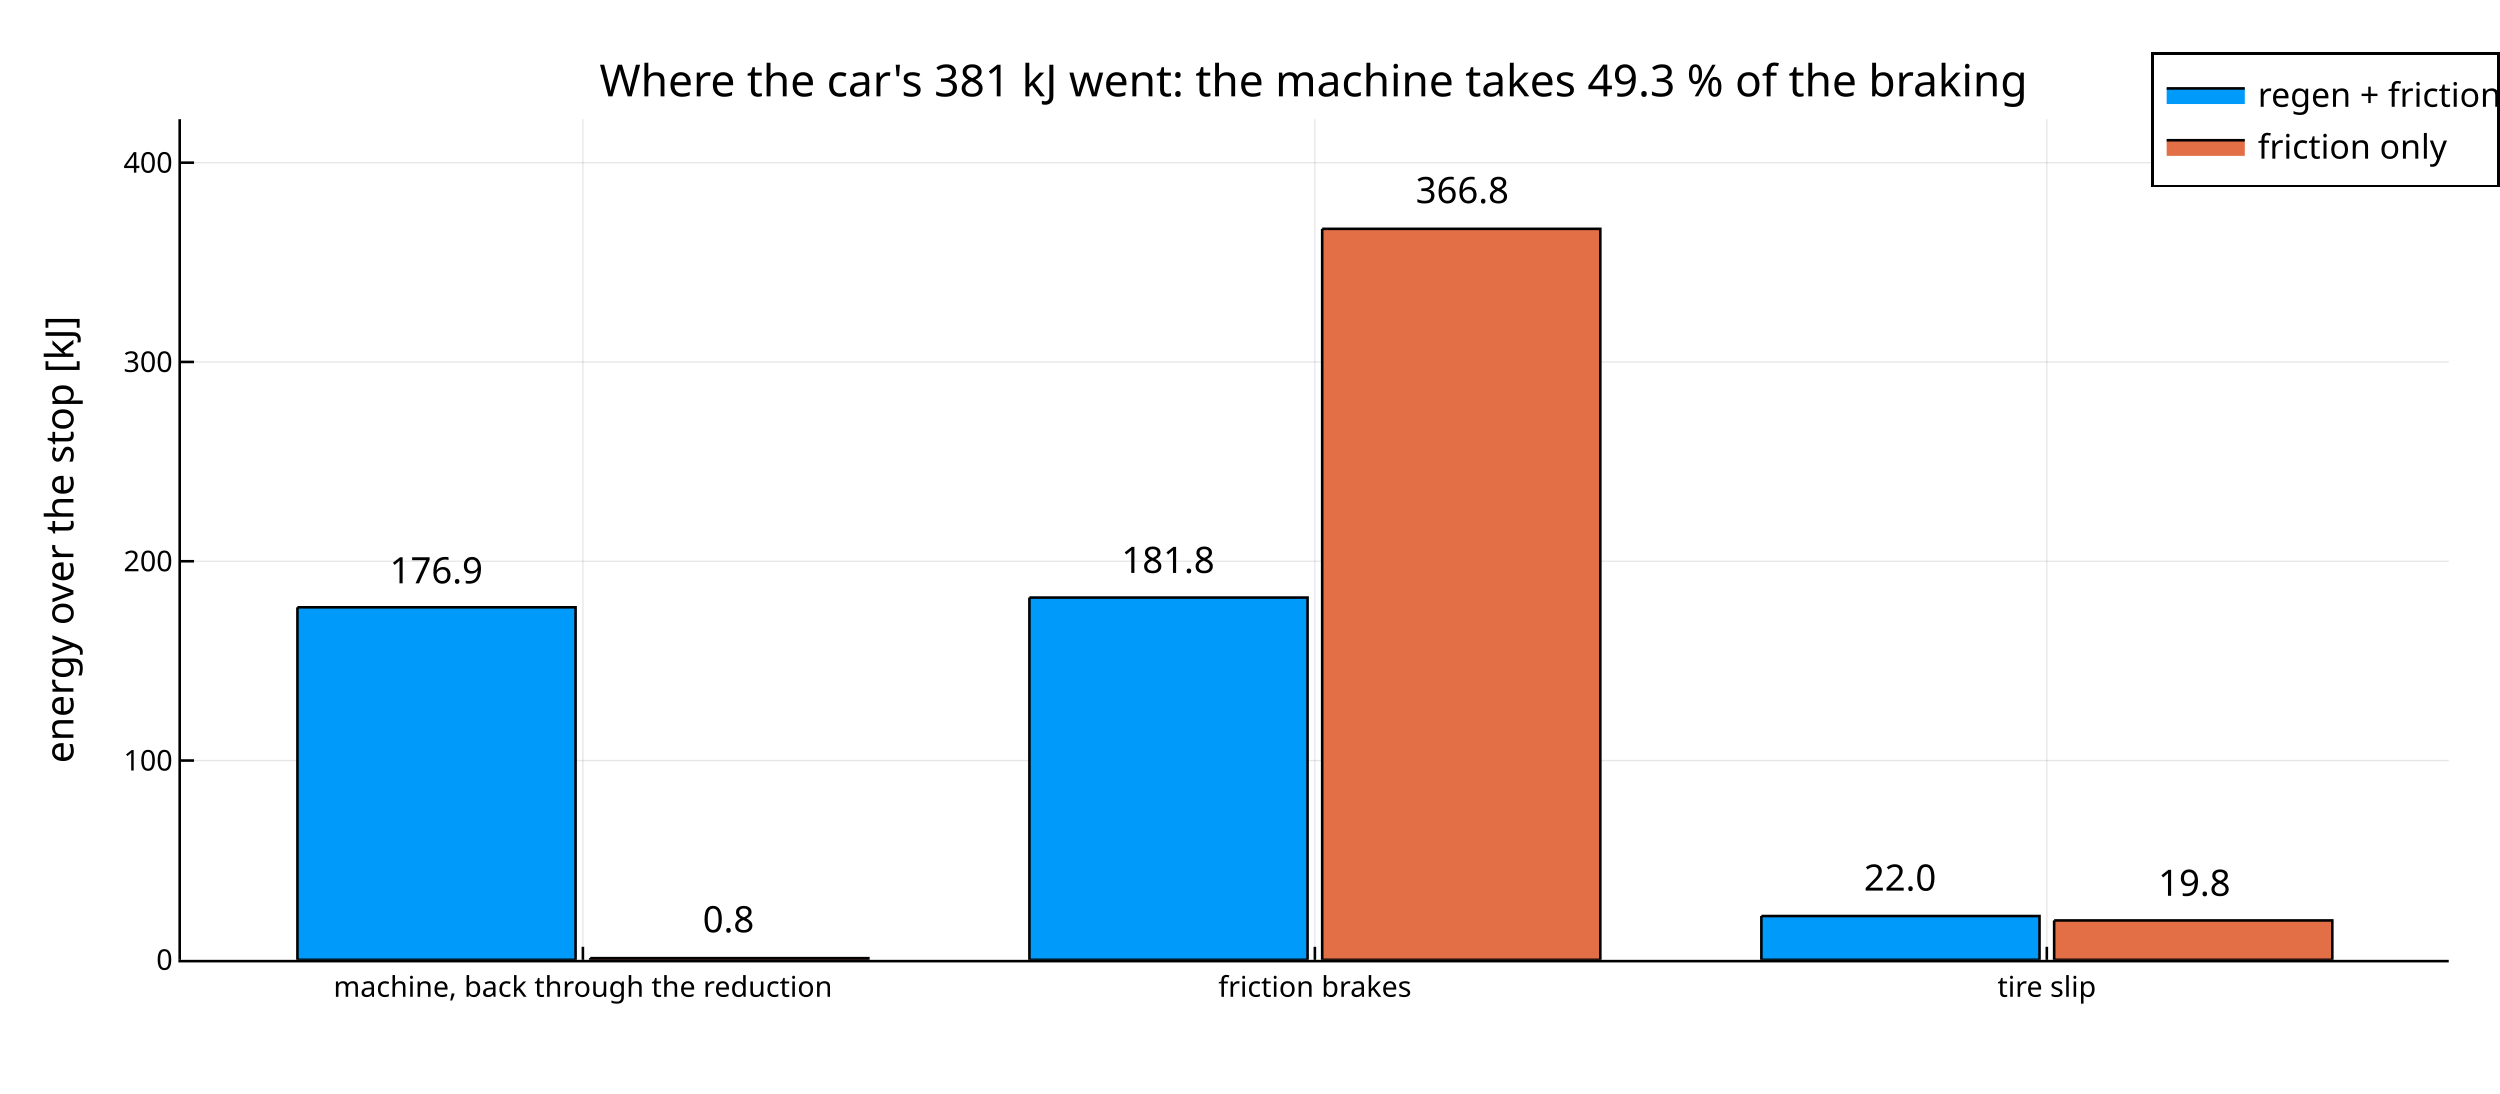
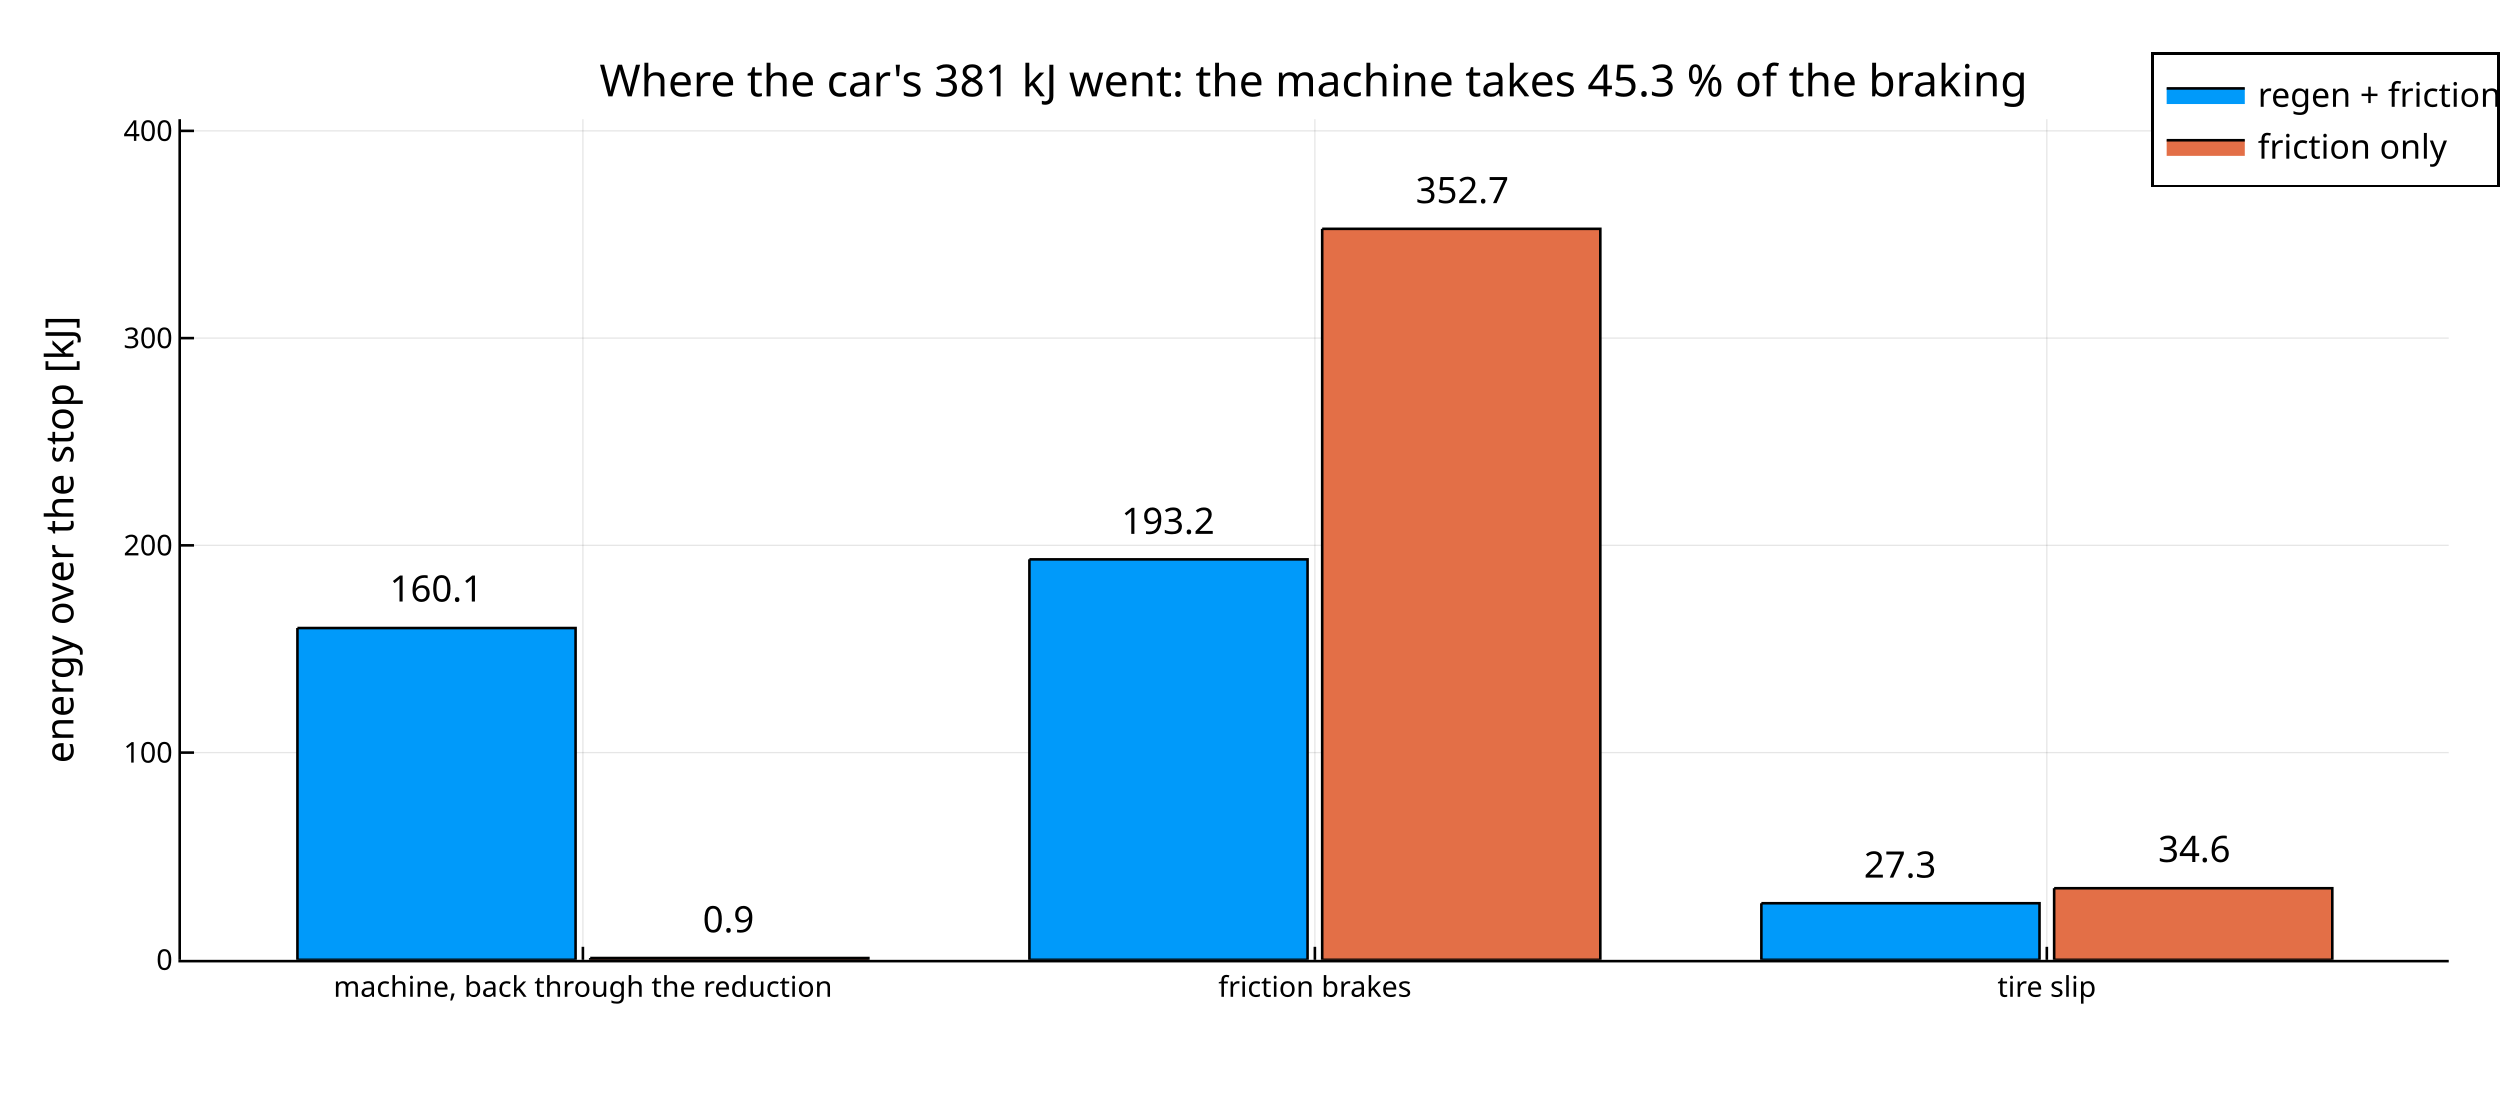
<svg xmlns="http://www.w3.org/2000/svg" class="main-svg" width="960" height="420" style="" viewBox="0 0 960 420">
  <rect x="0" y="0" width="960" height="420" style="fill: rgb(255, 255, 255); fill-opacity: 1;" />
-   <defs id="defs-985991">
+   <defs id="defs-b076df">
    <g class="clips">
-       <clipPath id="clip985991xyplot" class="plotclip">
+       <clipPath id="clipb076dfxyplot" class="plotclip">
        <rect width="870.811" height="322.809" />
      </clipPath>
-       <clipPath class="axesclip" id="clip985991x">
+       <clipPath class="axesclip" id="clipb076dfx">
        <rect x="69.503" y="0" width="870.811" height="420" />
      </clipPath>
-       <clipPath class="axesclip" id="clip985991y">
+       <clipPath class="axesclip" id="clipb076dfy">
        <rect x="0" y="45.766" width="960" height="322.809" />
      </clipPath>
-       <clipPath class="axesclip" id="clip985991xy">
+       <clipPath class="axesclip" id="clipb076dfxy">
        <rect x="69.503" y="45.766" width="870.811" height="322.809" />
      </clipPath>
    </g>
    <g class="gradients" />
    <g class="patterns" />
  </defs>
  <g class="bglayer" />
  <g class="layer-below">
    <g class="imagelayer" />
    <g class="shapelayer" />
  </g>
  <g class="cartesianlayer">
    <g class="subplot xy">
      <g class="layer-subplot">
        <g class="shapelayer" />
        <g class="imagelayer" />
      </g>
      <g class="minor-gridlayer">
        <g class="x" />
        <g class="y" />
      </g>
      <g class="gridlayer">
        <g class="x">
          <path class="xgrid crisp" transform="translate(223.8335,0)" d="M0,45.766v322.809" style="stroke: rgb(0, 0, 0); stroke-opacity: 0.1; stroke-width: 0.5px;" />
          <path class="xgrid crisp" transform="translate(504.9135,0)" d="M0,45.766v322.809" style="stroke: rgb(0, 0, 0); stroke-opacity: 0.1; stroke-width: 0.5px;" />
          <path class="xgrid crisp" transform="translate(785.9835,0)" d="M0,45.766v322.809" style="stroke: rgb(0, 0, 0); stroke-opacity: 0.1; stroke-width: 0.5px;" />
        </g>
        <g class="y">
-           <path class="ygrid crisp" transform="translate(0,292.0455)" d="M69.503,0h870.811" style="stroke: rgb(0, 0, 0); stroke-opacity: 0.1; stroke-width: 0.5px;" />
-           <path class="ygrid crisp" transform="translate(0,215.5155)" d="M69.503,0h870.811" style="stroke: rgb(0, 0, 0); stroke-opacity: 0.1; stroke-width: 0.5px;" />
-           <path class="ygrid crisp" transform="translate(0,138.9855)" d="M69.503,0h870.811" style="stroke: rgb(0, 0, 0); stroke-opacity: 0.1; stroke-width: 0.5px;" />
-           <path class="ygrid crisp" transform="translate(0,62.46553)" d="M69.503,0h870.811" style="stroke: rgb(0, 0, 0); stroke-opacity: 0.1; stroke-width: 0.5px;" />
+           <path class="ygrid crisp" transform="translate(0,288.9955)" d="M69.503,0h870.811" style="stroke: rgb(0, 0, 0); stroke-opacity: 0.1; stroke-width: 0.5px;" />
+           <path class="ygrid crisp" transform="translate(0,209.4155)" d="M69.503,0h870.811" style="stroke: rgb(0, 0, 0); stroke-opacity: 0.1; stroke-width: 0.5px;" />
+           <path class="ygrid crisp" transform="translate(0,129.8355)" d="M69.503,0h870.811" style="stroke: rgb(0, 0, 0); stroke-opacity: 0.1; stroke-width: 0.5px;" />
+           <path class="ygrid crisp" transform="translate(0,50.25553)" d="M69.503,0h870.811" style="stroke: rgb(0, 0, 0); stroke-opacity: 0.1; stroke-width: 0.5px;" />
        </g>
      </g>
      <g class="zerolinelayer" />
      <g class="layer-between">
        <g class="shapelayer" />
        <g class="imagelayer" />
      </g>
      <path class="xlines-below" />
      <path class="ylines-below" />
      <g class="overlines-below" />
      <g class="xaxislayer-below" />
      <g class="yaxislayer-below" />
      <g class="overaxes-below" />
      <g class="overplot">
-         <g class="xy" transform="translate(69.5035,45.76553)" clip-path="url(#clip985991xyplot)">
+         <g class="xy" transform="translate(69.5035,45.76553)" clip-path="url(#clipb076dfxyplot)">
          <g class="scatterlayer mlayer">
-             <g class="trace scatter trace6d23c8" style="stroke-miterlimit: 2;">
-               <g class="fills">
-                 <g>
-                   <path class="js-fill" d="M44.71,322.81L44.71,322.81L44.71,187.44L44.71,322.81L151.52,322.81L151.52,187.44L44.71,187.44" style="fill: rgb(0, 154, 250); fill-opacity: 1; stroke-width: 0;" />
-                 </g>
-               </g>
-               <g class="errorbars" />
-               <g class="lines">
-                 <path class="js-line" d="M44.71,187.44L44.71,322.81L151.52,322.81L151.52,187.44L44.71,187.44" style="vector-effect: none; fill: none; stroke: rgb(0, 0, 0); stroke-opacity: 1; stroke-width: 1px; opacity: 1;" />
-               </g>
-               <g class="points" />
-               <g class="text" />
-             </g>
-             <g class="trace scatter trace8a0db1" style="stroke-miterlimit: 2;">
-               <g class="fills">
-                 <g>
-                   <path class="js-fill" d="M325.79,322.81L325.79,322.81L325.79,183.69L325.79,322.81L432.6,322.81L432.6,183.69L325.79,183.69" style="fill: rgb(0, 154, 250); fill-opacity: 1; stroke-width: 0;" />
-                 </g>
-               </g>
-               <g class="errorbars" />
-               <g class="lines">
-                 <path class="js-line" d="M325.79,183.69L325.79,322.81L432.6,322.81L432.6,183.69L325.79,183.69" style="vector-effect: none; fill: none; stroke: rgb(0, 0, 0); stroke-opacity: 1; stroke-width: 1px; opacity: 1;" />
-               </g>
-               <g class="points" />
-               <g class="text" />
-             </g>
-             <g class="trace scatter trace84c8c2" style="stroke-miterlimit: 2;">
-               <g class="fills">
-                 <g>
-                   <path class="js-fill" d="M606.86,322.81L606.86,322.81L606.86,305.99L606.86,322.81L713.67,322.81L713.67,305.99L606.86,305.99" style="fill: rgb(0, 154, 250); fill-opacity: 1; stroke-width: 0;" />
-                 </g>
-               </g>
-               <g class="errorbars" />
-               <g class="lines">
-                 <path class="js-line" d="M606.86,305.99L606.86,322.81L713.67,322.81L713.67,305.99L606.86,305.99" style="vector-effect: none; fill: none; stroke: rgb(0, 0, 0); stroke-opacity: 1; stroke-width: 1px; opacity: 1;" />
-               </g>
-               <g class="points" />
-               <g class="text" />
-             </g>
-             <g class="trace scatter trace146038" style="stroke-miterlimit: 2; opacity: 1;">
+             <g class="trace scatter traced69937" style="stroke-miterlimit: 2;">
+               <g class="fills">
+                 <g>
+                   <path class="js-fill" d="M44.71,322.81L44.71,322.81L44.71,195.39L44.71,322.81L151.52,322.81L151.52,195.39L44.71,195.39" style="fill: rgb(0, 154, 250); fill-opacity: 1; stroke-width: 0;" />
+                 </g>
+               </g>
+               <g class="errorbars" />
+               <g class="lines">
+                 <path class="js-line" d="M44.71,195.39L44.71,322.81L151.52,322.81L151.52,195.39L44.71,195.39" style="vector-effect: none; fill: none; stroke: rgb(0, 0, 0); stroke-opacity: 1; stroke-width: 1px; opacity: 1;" />
+               </g>
+               <g class="points" />
+               <g class="text" />
+             </g>
+             <g class="trace scatter tracef3155e" style="stroke-miterlimit: 2;">
+               <g class="fills">
+                 <g>
+                   <path class="js-fill" d="M325.79,322.81L325.79,322.81L325.79,169.03L325.79,322.81L432.6,322.81L432.6,169.03L325.79,169.03" style="fill: rgb(0, 154, 250); fill-opacity: 1; stroke-width: 0;" />
+                 </g>
+               </g>
+               <g class="errorbars" />
+               <g class="lines">
+                 <path class="js-line" d="M325.79,169.03L325.79,322.81L432.6,322.81L432.6,169.03L325.79,169.03" style="vector-effect: none; fill: none; stroke: rgb(0, 0, 0); stroke-opacity: 1; stroke-width: 1px; opacity: 1;" />
+               </g>
+               <g class="points" />
+               <g class="text" />
+             </g>
+             <g class="trace scatter trace4096a1" style="stroke-miterlimit: 2;">
+               <g class="fills">
+                 <g>
+                   <path class="js-fill" d="M606.86,322.81L606.86,322.81L606.86,301.08L606.86,322.81L713.67,322.81L713.67,301.08L606.86,301.08" style="fill: rgb(0, 154, 250); fill-opacity: 1; stroke-width: 0;" />
+                 </g>
+               </g>
+               <g class="errorbars" />
+               <g class="lines">
+                 <path class="js-line" d="M606.86,301.08L606.86,322.81L713.67,322.81L713.67,301.08L606.86,301.08" style="vector-effect: none; fill: none; stroke: rgb(0, 0, 0); stroke-opacity: 1; stroke-width: 1px; opacity: 1;" />
+               </g>
+               <g class="points" />
+               <g class="text" />
+             </g>
+             <g class="trace scatter tracef9c239" style="stroke-miterlimit: 2; opacity: 1;">
              <g class="fills" />
              <g class="errorbars" />
              <g class="lines" />
              <g class="points">
-                 <path class="point" transform="translate(98.12,187.44)" d="M3,0A3,3 0 1,1 0,-3A3,3 0 0,1 3,0Z" style="opacity: 1; stroke-width: 1px; fill: rgb(0, 154, 250); fill-opacity: 0; stroke: rgb(0, 0, 0); stroke-opacity: 0;" />
-                 <path class="point" transform="translate(379.19,183.69)" d="M3,0A3,3 0 1,1 0,-3A3,3 0 0,1 3,0Z" style="opacity: 1; stroke-width: 1px; fill: rgb(0, 154, 250); fill-opacity: 0; stroke: rgb(0, 0, 0); stroke-opacity: 0;" />
-                 <path class="point" transform="translate(660.26,305.99)" d="M3,0A3,3 0 1,1 0,-3A3,3 0 0,1 3,0Z" style="opacity: 1; stroke-width: 1px; fill: rgb(0, 154, 250); fill-opacity: 0; stroke: rgb(0, 0, 0); stroke-opacity: 0;" />
-               </g>
-               <g class="text" />
-             </g>
-             <g class="trace scatter trace19636e" style="stroke-miterlimit: 2;">
-               <g class="fills">
-                 <g>
-                   <path class="js-fill" d="M157.14,322.81L157.14,322.81L157.14,322.16L157.14,322.81L263.95,322.81L263.95,322.16L157.14,322.16" style="fill: rgb(227, 111, 71); fill-opacity: 1; stroke-width: 0;" />
-                 </g>
-               </g>
-               <g class="errorbars" />
-               <g class="lines">
-                 <path class="js-line" d="M157.14,322.16L157.14,322.81L263.95,322.81L263.95,322.16L157.14,322.16" style="vector-effect: none; fill: none; stroke: rgb(0, 0, 0); stroke-opacity: 1; stroke-width: 1px; opacity: 1;" />
-               </g>
-               <g class="points" />
-               <g class="text" />
-             </g>
-             <g class="trace scatter trace9005ca" style="stroke-miterlimit: 2;">
+                 <path class="point" transform="translate(98.12,195.39)" d="M3,0A3,3 0 1,1 0,-3A3,3 0 0,1 3,0Z" style="opacity: 1; stroke-width: 1px; fill: rgb(0, 154, 250); fill-opacity: 0; stroke: rgb(0, 0, 0); stroke-opacity: 0;" />
+                 <path class="point" transform="translate(379.19,169.03)" d="M3,0A3,3 0 1,1 0,-3A3,3 0 0,1 3,0Z" style="opacity: 1; stroke-width: 1px; fill: rgb(0, 154, 250); fill-opacity: 0; stroke: rgb(0, 0, 0); stroke-opacity: 0;" />
+                 <path class="point" transform="translate(660.26,301.08)" d="M3,0A3,3 0 1,1 0,-3A3,3 0 0,1 3,0Z" style="opacity: 1; stroke-width: 1px; fill: rgb(0, 154, 250); fill-opacity: 0; stroke: rgb(0, 0, 0); stroke-opacity: 0;" />
+               </g>
+               <g class="text" />
+             </g>
+             <g class="trace scatter trace8d7292" style="stroke-miterlimit: 2;">
+               <g class="fills">
+                 <g>
+                   <path class="js-fill" d="M157.14,322.81L157.14,322.81L157.14,322.13L157.14,322.81L263.95,322.81L263.95,322.13L157.14,322.13" style="fill: rgb(227, 111, 71); fill-opacity: 1; stroke-width: 0;" />
+                 </g>
+               </g>
+               <g class="errorbars" />
+               <g class="lines">
+                 <path class="js-line" d="M157.14,322.13L157.14,322.81L263.95,322.81L263.95,322.13L157.14,322.13" style="vector-effect: none; fill: none; stroke: rgb(0, 0, 0); stroke-opacity: 1; stroke-width: 1px; opacity: 1;" />
+               </g>
+               <g class="points" />
+               <g class="text" />
+             </g>
+             <g class="trace scatter tracee72932" style="stroke-miterlimit: 2;">
              <g class="fills">
                <g>
                  <path class="js-fill" d="M438.22,322.81L438.22,322.81L438.22,42.11L438.22,322.81L545.02,322.81L545.02,42.11L438.22,42.11" style="fill: rgb(227, 111, 71); fill-opacity: 1; stroke-width: 0;" />
                </g>
              </g>
              <g class="errorbars" />
              <g class="lines">
                <path class="js-line" d="M438.22,42.11L438.22,322.81L545.02,322.81L545.02,42.11L438.22,42.11" style="vector-effect: none; fill: none; stroke: rgb(0, 0, 0); stroke-opacity: 1; stroke-width: 1px; opacity: 1;" />
              </g>
              <g class="points" />
              <g class="text" />
            </g>
-             <g class="trace scatter tracebb077b" style="stroke-miterlimit: 2;">
-               <g class="fills">
-                 <g>
-                   <path class="js-fill" d="M719.29,322.81L719.29,322.81L719.29,307.67L719.29,322.81L826.1,322.81L826.1,307.67L719.29,307.67" style="fill: rgb(227, 111, 71); fill-opacity: 1; stroke-width: 0;" />
-                 </g>
-               </g>
-               <g class="errorbars" />
-               <g class="lines">
-                 <path class="js-line" d="M719.29,307.67L719.29,322.81L826.1,322.81L826.1,307.67L719.29,307.67" style="vector-effect: none; fill: none; stroke: rgb(0, 0, 0); stroke-opacity: 1; stroke-width: 1px; opacity: 1;" />
-               </g>
-               <g class="points" />
-               <g class="text" />
-             </g>
-             <g class="trace scatter trace922ea2" style="stroke-miterlimit: 2; opacity: 1;">
+             <g class="trace scatter trace4be26e" style="stroke-miterlimit: 2;">
+               <g class="fills">
+                 <g>
+                   <path class="js-fill" d="M719.29,322.81L719.29,322.81L719.29,295.31L719.29,322.81L826.1,322.81L826.1,295.31L719.29,295.31" style="fill: rgb(227, 111, 71); fill-opacity: 1; stroke-width: 0;" />
+                 </g>
+               </g>
+               <g class="errorbars" />
+               <g class="lines">
+                 <path class="js-line" d="M719.29,295.31L719.29,322.81L826.1,322.81L826.1,295.31L719.29,295.31" style="vector-effect: none; fill: none; stroke: rgb(0, 0, 0); stroke-opacity: 1; stroke-width: 1px; opacity: 1;" />
+               </g>
+               <g class="points" />
+               <g class="text" />
+             </g>
+             <g class="trace scatter tracecb962e" style="stroke-miterlimit: 2; opacity: 1;">
              <g class="fills" />
              <g class="errorbars" />
              <g class="lines" />
              <g class="points">
-                 <path class="point" transform="translate(210.55,322.16)" d="M3,0A3,3 0 1,1 0,-3A3,3 0 0,1 3,0Z" style="opacity: 1; stroke-width: 1px; fill: rgb(227, 111, 71); fill-opacity: 0; stroke: rgb(0, 0, 0); stroke-opacity: 0;" />
+                 <path class="point" transform="translate(210.55,322.13)" d="M3,0A3,3 0 1,1 0,-3A3,3 0 0,1 3,0Z" style="opacity: 1; stroke-width: 1px; fill: rgb(227, 111, 71); fill-opacity: 0; stroke: rgb(0, 0, 0); stroke-opacity: 0;" />
                <path class="point" transform="translate(491.62,42.11)" d="M3,0A3,3 0 1,1 0,-3A3,3 0 0,1 3,0Z" style="opacity: 1; stroke-width: 1px; fill: rgb(227, 111, 71); fill-opacity: 0; stroke: rgb(0, 0, 0); stroke-opacity: 0;" />
-                 <path class="point" transform="translate(772.69,307.67)" d="M3,0A3,3 0 1,1 0,-3A3,3 0 0,1 3,0Z" style="opacity: 1; stroke-width: 1px; fill: rgb(227, 111, 71); fill-opacity: 0; stroke: rgb(0, 0, 0); stroke-opacity: 0;" />
+                 <path class="point" transform="translate(772.69,295.31)" d="M3,0A3,3 0 1,1 0,-3A3,3 0 0,1 3,0Z" style="opacity: 1; stroke-width: 1px; fill: rgb(227, 111, 71); fill-opacity: 0; stroke: rgb(0, 0, 0); stroke-opacity: 0;" />
              </g>
              <g class="text" />
            </g>
          </g>
        </g>
      </g>
      <path class="xlines-above crisp" d="M68.503,369.075H940.315" style="fill: none; stroke-width: 1px; stroke: rgb(0, 0, 0); stroke-opacity: 1;" />
      <path class="ylines-above crisp" d="M69.003,45.766V368.575" style="fill: none; stroke-width: 1px; stroke: rgb(0, 0, 0); stroke-opacity: 1;" />
      <g class="overlines-above" />
      <g class="xaxislayer-above">
        <path class="xtick ticks crisp" d="M0,368.575v-5" transform="translate(223.8335,0)" style="stroke: rgb(0, 0, 0); stroke-opacity: 1; stroke-width: 1px;" />
        <path class="xtick ticks crisp" d="M0,368.575v-5" transform="translate(504.9135,0)" style="stroke: rgb(0, 0, 0); stroke-opacity: 1; stroke-width: 1px;" />
        <path class="xtick ticks crisp" d="M0,368.575v-5" transform="translate(785.9835,0)" style="stroke: rgb(0, 0, 0); stroke-opacity: 1; stroke-width: 1px;" />
        <g class="xtick">
          <text text-anchor="middle" x="0" y="382.775" transform="translate(223.8335,0)" style="font-family: sans-serif; font-size: 11px; fill: rgb(0, 0, 0); fill-opacity: 1; white-space: pre; opacity: 1;">machine, back through the reduction</text>
        </g>
        <g class="xtick">
          <text text-anchor="middle" x="0" y="382.775" style="font-family: sans-serif; font-size: 11px; fill: rgb(0, 0, 0); fill-opacity: 1; white-space: pre; opacity: 1;" transform="translate(504.9135,0)">friction brakes</text>
        </g>
        <g class="xtick">
          <text text-anchor="middle" x="0" y="382.775" style="font-family: sans-serif; font-size: 11px; fill: rgb(0, 0, 0); fill-opacity: 1; white-space: pre; opacity: 1;" transform="translate(785.9835,0)">tire slip</text>
        </g>
      </g>
      <g class="yaxislayer-above">
-         <path class="ytick ticks crisp" d="M69.503,0h5" transform="translate(0,292.0455)" style="stroke: rgb(0, 0, 0); stroke-opacity: 1; stroke-width: 1px;" />
-         <path class="ytick ticks crisp" d="M69.503,0h5" transform="translate(0,215.5155)" style="stroke: rgb(0, 0, 0); stroke-opacity: 1; stroke-width: 1px;" />
-         <path class="ytick ticks crisp" d="M69.503,0h5" transform="translate(0,138.9855)" style="stroke: rgb(0, 0, 0); stroke-opacity: 1; stroke-width: 1px;" />
-         <path class="ytick ticks crisp" d="M69.503,0h5" transform="translate(0,62.46553)" style="stroke: rgb(0, 0, 0); stroke-opacity: 1; stroke-width: 1px;" />
+         <path class="ytick ticks crisp" d="M69.503,0h5" transform="translate(0,288.9955)" style="stroke: rgb(0, 0, 0); stroke-opacity: 1; stroke-width: 1px;" />
+         <path class="ytick ticks crisp" d="M69.503,0h5" transform="translate(0,209.4155)" style="stroke: rgb(0, 0, 0); stroke-opacity: 1; stroke-width: 1px;" />
+         <path class="ytick ticks crisp" d="M69.503,0h5" transform="translate(0,129.8355)" style="stroke: rgb(0, 0, 0); stroke-opacity: 1; stroke-width: 1px;" />
+         <path class="ytick ticks crisp" d="M69.503,0h5" transform="translate(0,50.25553)" style="stroke: rgb(0, 0, 0); stroke-opacity: 1; stroke-width: 1px;" />
        <g class="ytick">
          <text text-anchor="end" x="66.303" y="3.85" transform="translate(0,368.5755)" style="font-family: sans-serif; font-size: 11px; fill: rgb(0, 0, 0); fill-opacity: 1; white-space: pre; opacity: 1;">0</text>
        </g>
        <g class="ytick">
-           <text text-anchor="end" x="66.303" y="3.85" style="font-family: sans-serif; font-size: 11px; fill: rgb(0, 0, 0); fill-opacity: 1; white-space: pre; opacity: 1;" transform="translate(0,292.0455)">100</text>
-         </g>
-         <g class="ytick">
-           <text text-anchor="end" x="66.303" y="3.85" style="font-family: sans-serif; font-size: 11px; fill: rgb(0, 0, 0); fill-opacity: 1; white-space: pre; opacity: 1;" transform="translate(0,215.5155)">200</text>
-         </g>
-         <g class="ytick">
-           <text text-anchor="end" x="66.303" y="3.85" style="font-family: sans-serif; font-size: 11px; fill: rgb(0, 0, 0); fill-opacity: 1; white-space: pre; opacity: 1;" transform="translate(0,138.9855)">300</text>
-         </g>
-         <g class="ytick">
-           <text text-anchor="end" x="66.303" y="3.85" style="font-family: sans-serif; font-size: 11px; fill: rgb(0, 0, 0); fill-opacity: 1; white-space: pre; opacity: 1;" transform="translate(0,62.46553)">400</text>
+           <text text-anchor="end" x="66.303" y="3.85" style="font-family: sans-serif; font-size: 11px; fill: rgb(0, 0, 0); fill-opacity: 1; white-space: pre; opacity: 1;" transform="translate(0,288.9955)">100</text>
+         </g>
+         <g class="ytick">
+           <text text-anchor="end" x="66.303" y="3.85" style="font-family: sans-serif; font-size: 11px; fill: rgb(0, 0, 0); fill-opacity: 1; white-space: pre; opacity: 1;" transform="translate(0,209.4155)">200</text>
+         </g>
+         <g class="ytick">
+           <text text-anchor="end" x="66.303" y="3.85" style="font-family: sans-serif; font-size: 11px; fill: rgb(0, 0, 0); fill-opacity: 1; white-space: pre; opacity: 1;" transform="translate(0,129.8355)">300</text>
+         </g>
+         <g class="ytick">
+           <text text-anchor="end" x="66.303" y="3.85" style="font-family: sans-serif; font-size: 11px; fill: rgb(0, 0, 0); fill-opacity: 1; white-space: pre; opacity: 1;" transform="translate(0,50.25553)">400</text>
        </g>
      </g>
      <g class="overaxes-above" />
    </g>
  </g>
  <g class="polarlayer" />
  <g class="smithlayer" />
  <g class="ternarylayer" />
  <g class="geolayer" />
  <g class="funnelarealayer" />
  <g class="pielayer" />
  <g class="iciclelayer" />
  <g class="treemaplayer" />
  <g class="sunburstlayer" />
  <g class="glimages" />
-   <defs id="topdefs-985991">
+   <defs id="topdefs-b076df">
    <g class="clips" />
-     <clipPath id="legend985991">
+     <clipPath id="legendb076df">
      <rect width="132" height="50" x="1" y="1" />
    </clipPath>
  </defs>
  <g class="layer-above">
    <g class="imagelayer" />
    <g class="shapelayer" />
  </g>
  <g class="infolayer">
    <g class="legend" pointer-events="all" transform="translate(826,20)">
      <rect class="bg" shape-rendering="crispEdges" style="stroke: rgb(0, 0, 0); stroke-opacity: 1; fill: rgb(255, 255, 255); fill-opacity: 1; stroke-width: 1px;" width="133" height="51" x="0.5" y="0.5" />
-       <g class="scrollbox" transform="" clip-path="url(#legend985991)">
+       <g class="scrollbox" transform="" clip-path="url(#legendb076df)">
        <g class="groups">
          <g class="traces" transform="translate(1,15.95)" style="opacity: 1;">
            <text class="legendtext" text-anchor="start" x="40" y="5.07" style="font-family: sans-serif; font-size: 13px; fill: rgb(0, 0, 0); fill-opacity: 1; white-space: pre;">regen + friction</text>
            <g class="layers">
              <g class="legendfill">
                <path class="js-fill" d="M5,-2h30v6h-30z" style="stroke-width: 0; fill: rgb(0, 154, 250); fill-opacity: 1;" />
              </g>
              <g class="legendlines">
                <path class="js-line" d="M5,-2h30" style="fill: none; stroke: rgb(0, 0, 0); stroke-opacity: 1; stroke-width: 1px;" />
              </g>
              <g class="legendsymbols">
                <g class="legendpoints" />
              </g>
            </g>
            <rect class="legendtoggle" x="0" y="-9.95" width="126.359" height="19.9" style="fill: rgb(0, 0, 0); fill-opacity: 0;" />
          </g>
          <g class="traces" transform="translate(1,35.85)" style="opacity: 1;">
            <text class="legendtext" text-anchor="start" x="40" y="5.07" style="font-family: sans-serif; font-size: 13px; fill: rgb(0, 0, 0); fill-opacity: 1; white-space: pre;">friction only</text>
            <g class="layers">
              <g class="legendfill">
                <path class="js-fill" d="M5,-2h30v6h-30z" style="stroke-width: 0; fill: rgb(227, 111, 71); fill-opacity: 1;" />
              </g>
              <g class="legendlines">
                <path class="js-line" d="M5,-2h30" style="fill: none; stroke: rgb(0, 0, 0); stroke-opacity: 1; stroke-width: 1px;" />
              </g>
              <g class="legendsymbols">
                <g class="legendpoints" />
              </g>
            </g>
            <rect class="legendtoggle" x="0" y="-9.95" width="126.359" height="19.9" style="fill: rgb(0, 0, 0); fill-opacity: 0;" />
          </g>
        </g>
      </g>
      <rect class="scrollbar" rx="20" ry="3" width="0" height="0" style="fill: rgb(128, 139, 164); fill-opacity: 1;" x="0" y="0" />
    </g>
    <g class="g-gtitle" />
    <g class="g-xtitle" />
    <g class="g-ytitle">
      <text class="ytitle" transform="rotate(-90,28.1875,207.1701)" x="28.188" y="207.17" text-anchor="middle" style="opacity: 1; font-family: sans-serif; font-size: 15px; fill: rgb(0, 0, 0); fill-opacity: 1; white-space: pre;">energy over the stop [kJ]</text>
    </g>
    <g class="annotation" data-index="0" style="opacity: 1;">
      <g class="annotation-text-g" transform="rotate(0,504.9092,31.5)">
        <g class="cursor-pointer" transform="translate(239,20)">
          <rect class="bg" x="0.5" y="0.5" width="530" height="22" style="stroke-width: 1px; stroke: rgb(0, 0, 0); stroke-opacity: 0; fill: rgb(0, 0, 0); fill-opacity: 0;" />
-           <text class="annotation-text" text-anchor="middle" x="265.391" y="17" style="font-family: sans-serif; font-size: 17px; fill: rgb(0, 0, 0); fill-opacity: 1; white-space: pre;">Where the car's 381 kJ went: the machine takes 49.3 % of the braking</text>
+           <text class="annotation-text" text-anchor="middle" x="265.391" y="17" style="font-family: sans-serif; font-size: 17px; fill: rgb(0, 0, 0); fill-opacity: 1; white-space: pre;">Where the car's 381 kJ went: the machine takes 45.3 % of the braking</text>
        </g>
      </g>
    </g>
    <g class="annotation" data-index="1" style="opacity: 1;">
-       <g class="annotation-text-g" transform="rotate(0,167.6235,218.6155)">
-         <g class="cursor-pointer" transform="translate(148,209)">
+       <g class="annotation-text-g" transform="rotate(0,167.6235,226.3755)">
+         <g class="cursor-pointer" transform="translate(148,216)">
          <rect class="bg" x="0.5" y="0.5" width="38" height="19" style="stroke-width: 1px; stroke: rgb(0, 0, 0); stroke-opacity: 0; fill: rgb(0, 0, 0); fill-opacity: 0;" />
-           <text class="annotation-text" text-anchor="middle" x="19.531" y="15" style="font-family: sans-serif; font-size: 14px; fill: rgb(0, 0, 0); fill-opacity: 1; white-space: pre;">176.9</text>
+           <text class="annotation-text" text-anchor="middle" x="19.531" y="15" style="font-family: sans-serif; font-size: 14px; fill: rgb(0, 0, 0); fill-opacity: 1; white-space: pre;">160.1</text>
        </g>
      </g>
    </g>
    <g class="annotation" data-index="2" style="opacity: 1;">
-       <g class="annotation-text-g" transform="rotate(0,448.6935,214.8555)">
-         <g class="cursor-pointer" transform="translate(429,205)">
+       <g class="annotation-text-g" transform="rotate(0,448.6935,200.0255)">
+         <g class="cursor-pointer" transform="translate(429,190)">
          <rect class="bg" x="0.5" y="0.5" width="38" height="19" style="stroke-width: 1px; stroke: rgb(0, 0, 0); stroke-opacity: 0; fill: rgb(0, 0, 0); fill-opacity: 0;" />
-           <text class="annotation-text" text-anchor="middle" x="19.531" y="15" style="font-family: sans-serif; font-size: 14px; fill: rgb(0, 0, 0); fill-opacity: 1; white-space: pre;">181.8</text>
+           <text class="annotation-text" text-anchor="middle" x="19.531" y="15" style="font-family: sans-serif; font-size: 14px; fill: rgb(0, 0, 0); fill-opacity: 1; white-space: pre;">193.2</text>
        </g>
      </g>
    </g>
    <g class="annotation" data-index="3" style="opacity: 1;">
-       <g class="annotation-text-g" transform="rotate(0,729.7635,337.1655)">
-         <g class="cursor-pointer" transform="translate(714,327)">
+       <g class="annotation-text-g" transform="rotate(0,729.7635,332.0755)">
+         <g class="cursor-pointer" transform="translate(714,322)">
          <rect class="bg" x="0.5" y="0.5" width="30" height="19" style="stroke-width: 1px; stroke: rgb(0, 0, 0); stroke-opacity: 0; fill: rgb(0, 0, 0); fill-opacity: 0;" />
-           <text class="annotation-text" text-anchor="middle" x="15.625" y="15" style="font-family: sans-serif; font-size: 14px; fill: rgb(0, 0, 0); fill-opacity: 1; white-space: pre;">22.0</text>
+           <text class="annotation-text" text-anchor="middle" x="15.625" y="15" style="font-family: sans-serif; font-size: 14px; fill: rgb(0, 0, 0); fill-opacity: 1; white-space: pre;">27.3</text>
        </g>
      </g>
    </g>
    <g class="annotation" data-index="4" style="opacity: 1;">
-       <g class="annotation-text-g" transform="rotate(0,280.0535,353.3355)">
+       <g class="annotation-text-g" transform="rotate(0,280.0535,353.1255)">
        <g class="cursor-pointer" transform="translate(268,343)">
          <rect class="bg" x="0.5" y="0.5" width="23" height="19" style="stroke-width: 1px; stroke: rgb(0, 0, 0); stroke-opacity: 0; fill: rgb(0, 0, 0); fill-opacity: 0;" />
-           <text class="annotation-text" text-anchor="middle" x="11.734" y="15" style="font-family: sans-serif; font-size: 14px; fill: rgb(0, 0, 0); fill-opacity: 1; white-space: pre;">0.8</text>
+           <text class="annotation-text" text-anchor="middle" x="11.734" y="15" style="font-family: sans-serif; font-size: 14px; fill: rgb(0, 0, 0); fill-opacity: 1; white-space: pre;">0.9</text>
        </g>
      </g>
    </g>
    <g class="annotation" data-index="5" style="opacity: 1;">
-       <g class="annotation-text-g" transform="rotate(0,561.1235,73.27553)">
+       <g class="annotation-text-g" transform="rotate(0,561.1235,73.09553)">
        <g class="cursor-pointer" transform="translate(542,63)">
          <rect class="bg" x="0.5" y="0.5" width="38" height="19" style="stroke-width: 1px; stroke: rgb(0, 0, 0); stroke-opacity: 0; fill: rgb(0, 0, 0); fill-opacity: 0;" />
-           <text class="annotation-text" text-anchor="middle" x="19.531" y="15" style="font-family: sans-serif; font-size: 14px; fill: rgb(0, 0, 0); fill-opacity: 1; white-space: pre;">366.8</text>
+           <text class="annotation-text" text-anchor="middle" x="19.531" y="15" style="font-family: sans-serif; font-size: 14px; fill: rgb(0, 0, 0); fill-opacity: 1; white-space: pre;">352.7</text>
        </g>
      </g>
    </g>
    <g class="annotation" data-index="6" style="opacity: 1;">
-       <g class="annotation-text-g" transform="rotate(0,842.1935,338.8455)">
-         <g class="cursor-pointer" transform="translate(827,329)">
+       <g class="annotation-text-g" transform="rotate(0,842.1935,326.3055)">
+         <g class="cursor-pointer" transform="translate(827,316)">
          <rect class="bg" x="0.5" y="0.5" width="30" height="19" style="stroke-width: 1px; stroke: rgb(0, 0, 0); stroke-opacity: 0; fill: rgb(0, 0, 0); fill-opacity: 0;" />
-           <text class="annotation-text" text-anchor="middle" x="15.625" y="15" style="font-family: sans-serif; font-size: 14px; fill: rgb(0, 0, 0); fill-opacity: 1; white-space: pre;">19.8</text>
+           <text class="annotation-text" text-anchor="middle" x="15.625" y="15" style="font-family: sans-serif; font-size: 14px; fill: rgb(0, 0, 0); fill-opacity: 1; white-space: pre;">34.6</text>
        </g>
      </g>
    </g>
  </g>
</svg>
